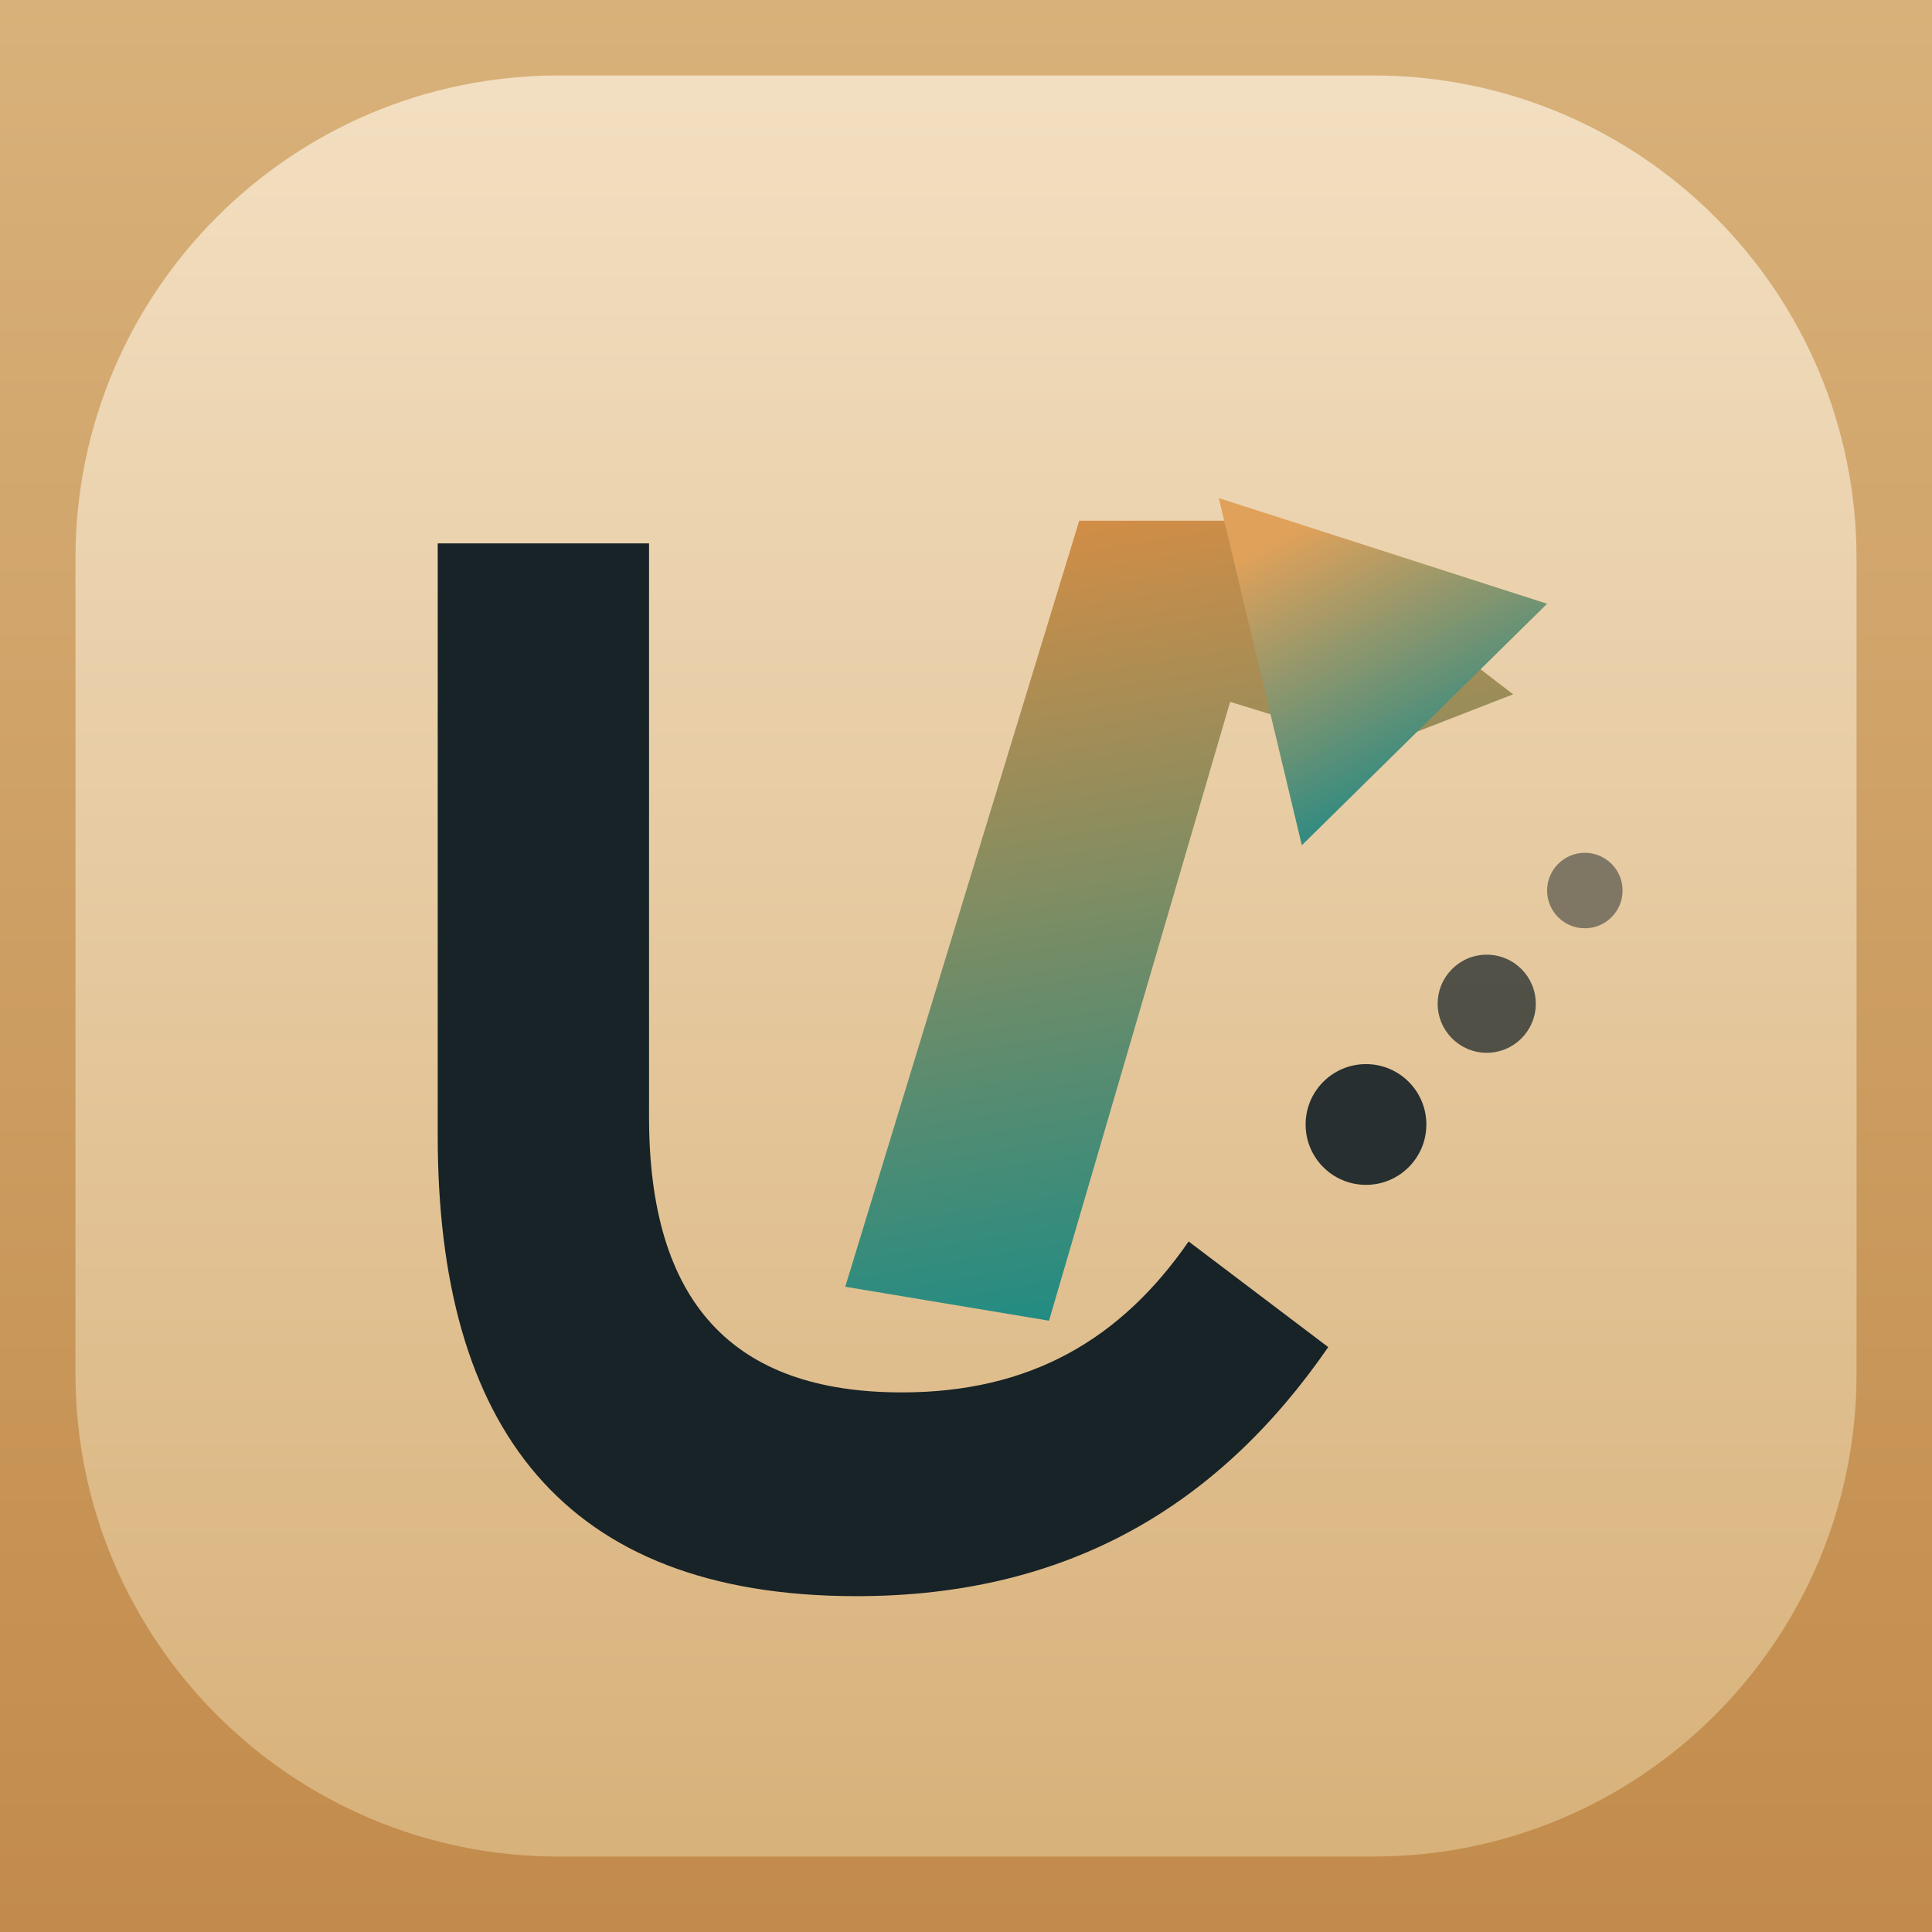
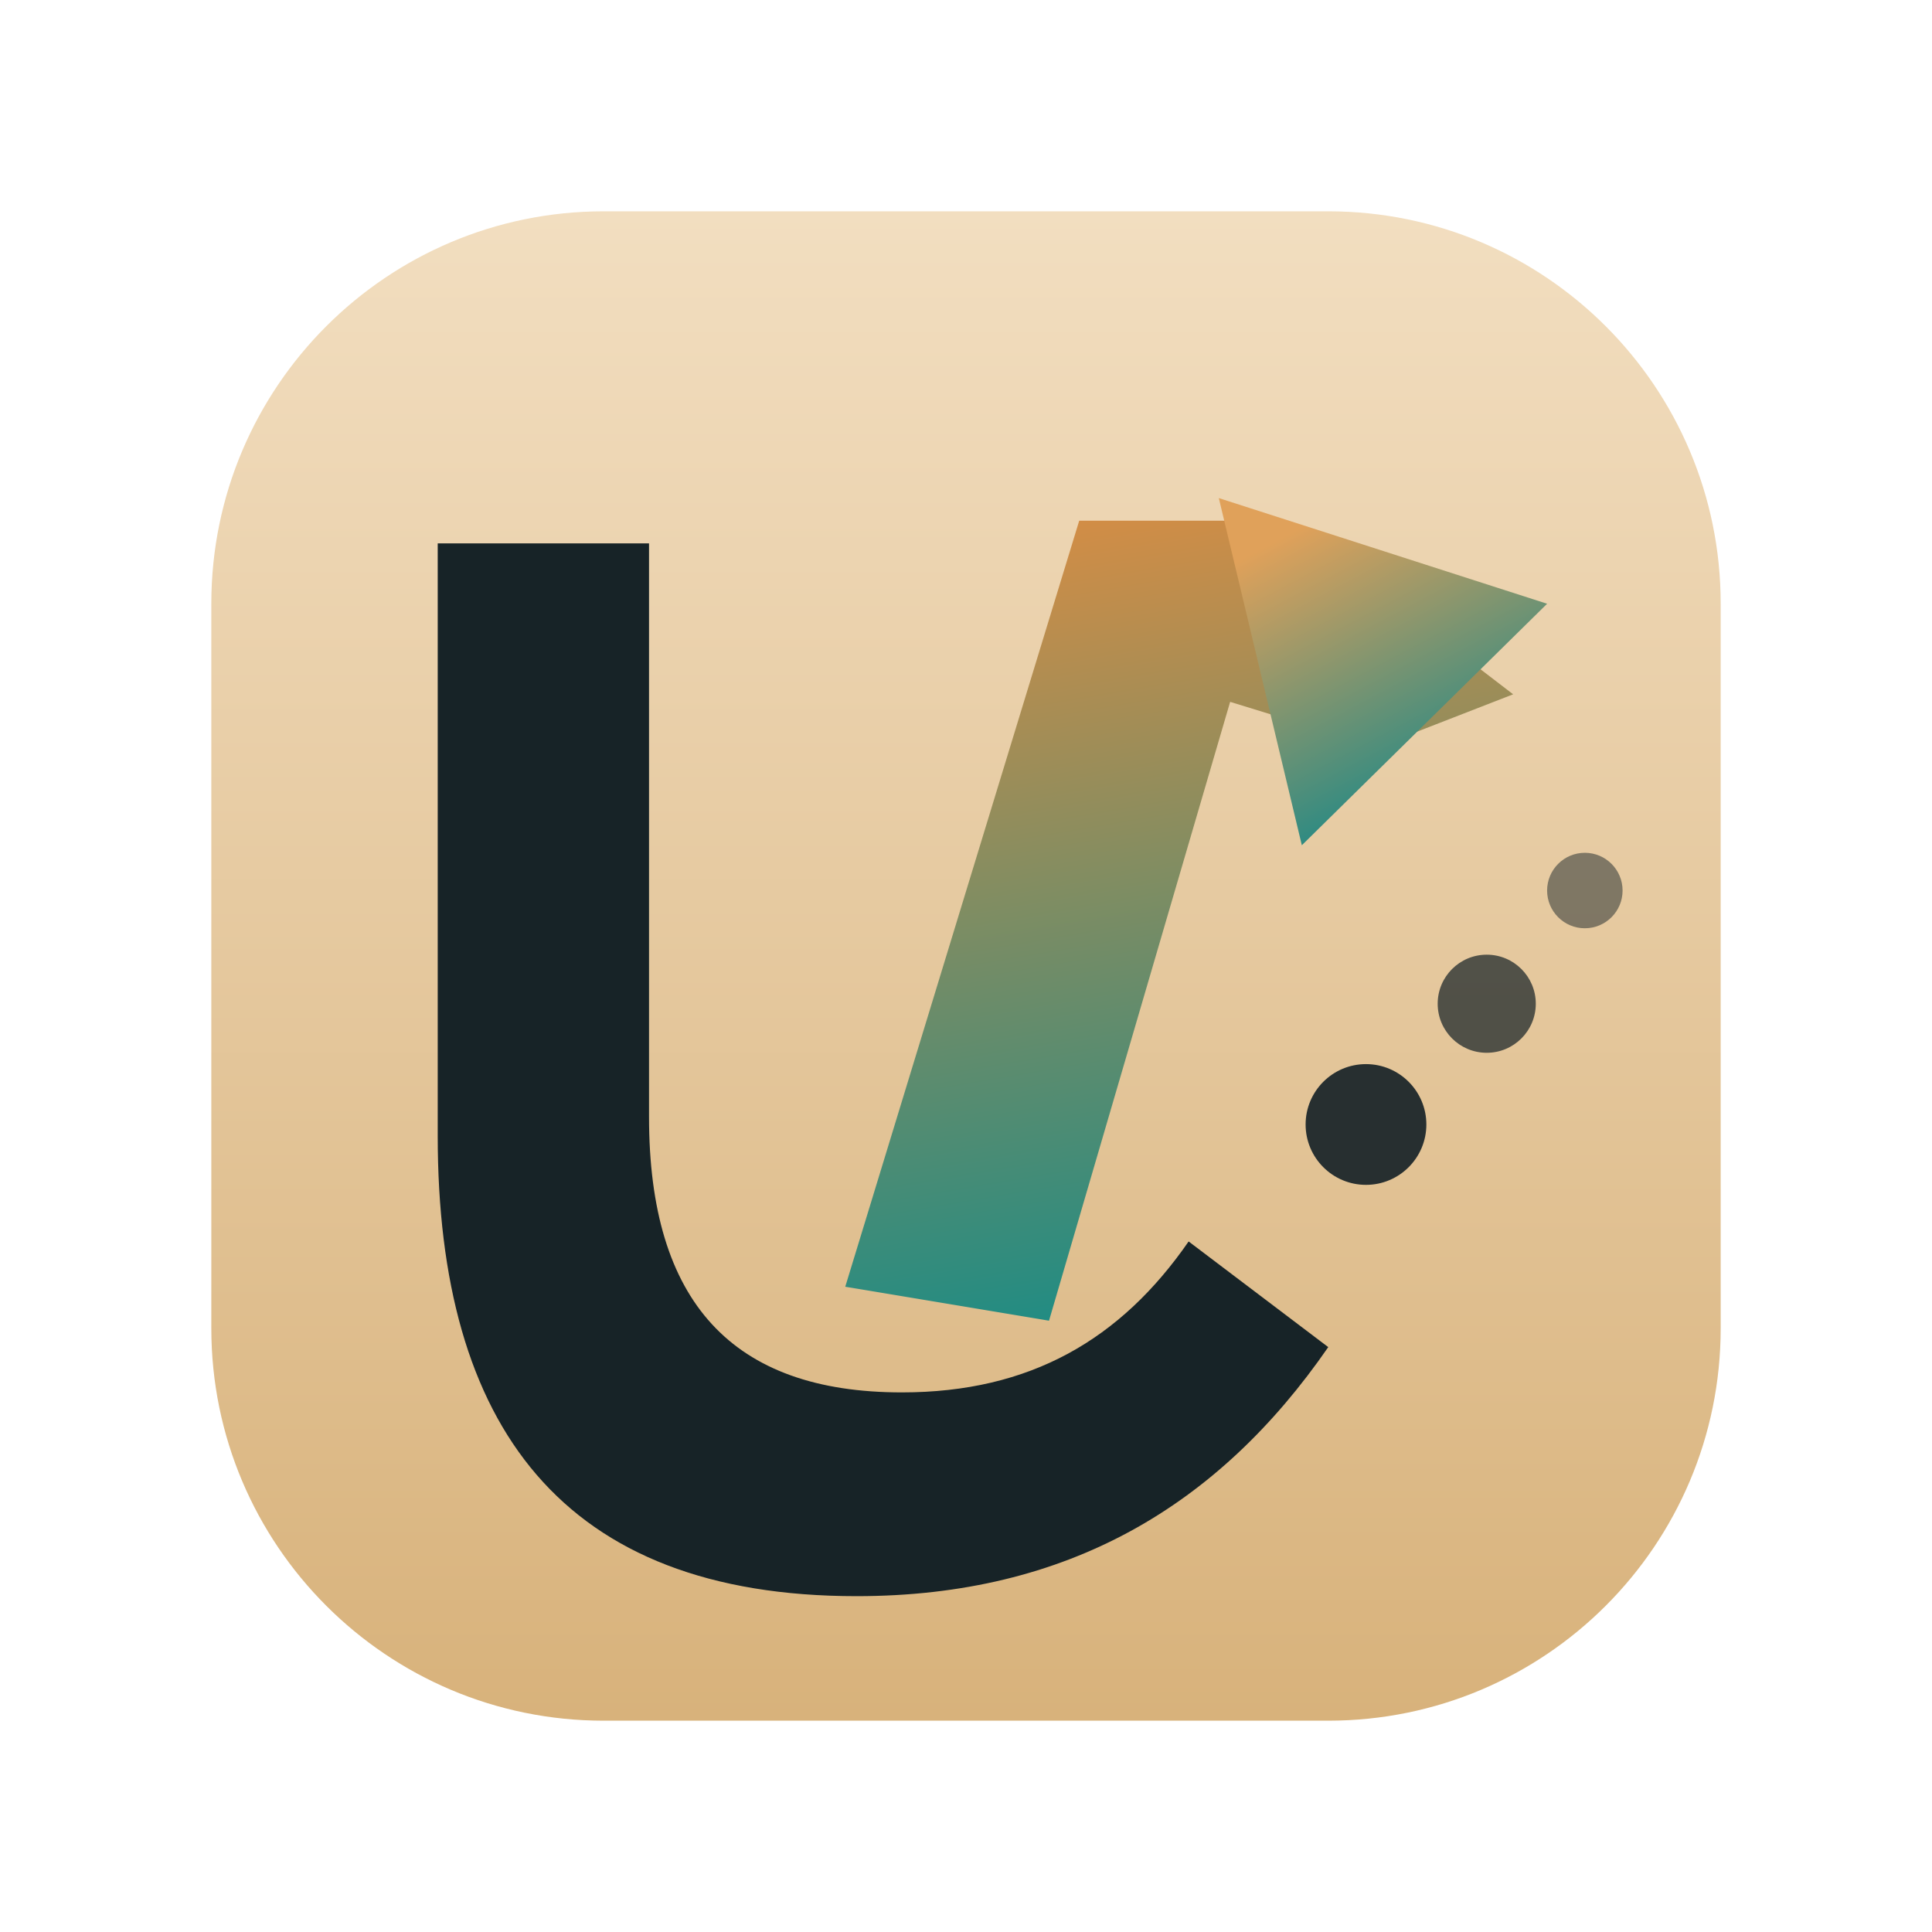
<svg xmlns="http://www.w3.org/2000/svg" width="512" height="512" viewBox="0 0 512 512" fill="none">
-   <rect width="512" height="512" fill="url(#panel)" />
-   <rect x="20" y="20" width="472" height="472" rx="128" fill="url(#inner)" />
+   <rect x="56" y="56" width="400" height="400" rx="104" fill="url(#inner)" />
  <path d="M116 144H172V296C172 345 194 369 239 369C273 369 297 355 315 329L352 357C323 399 283 423 227 423C149 423 116 378 116 301V144Z" fill="#172327" />
  <path d="M224 341L286 138H341L401 184L365 198L326 186L278 350L224 341Z" fill="url(#beam)" />
  <path d="M323 132L410 160L345 224L323 132Z" fill="url(#beamHead)" />
  <circle cx="362" cy="298" r="16" fill="#172327" opacity="0.92" />
  <circle cx="394" cy="266" r="13" fill="#172327" opacity="0.72" />
  <circle cx="420" cy="236" r="10" fill="#172327" opacity="0.5" />
  <defs>
-     <linearGradient id="panel" x1="256" y1="0" x2="256" y2="512" gradientUnits="userSpaceOnUse">
-       <stop stop-color="#D8B17A" />
-       <stop offset="1" stop-color="#C28B4B" />
-     </linearGradient>
-     <linearGradient id="inner" x1="256" y1="26" x2="256" y2="486" gradientUnits="userSpaceOnUse">
+     <linearGradient id="inner" x1="256" y1="56" x2="256" y2="456" gradientUnits="userSpaceOnUse">
      <stop stop-color="#F2DEC0" />
      <stop offset="1" stop-color="#D8B27B" />
    </linearGradient>
    <linearGradient id="beam" x1="269" y1="138" x2="305" y2="350" gradientUnits="userSpaceOnUse">
      <stop stop-color="#D48D45" />
      <stop offset="1" stop-color="#1E8C84" />
    </linearGradient>
    <linearGradient id="beamHead" x1="352" y1="136" x2="388" y2="204" gradientUnits="userSpaceOnUse">
      <stop stop-color="#E0A15A" />
      <stop offset="1" stop-color="#2A8A83" />
    </linearGradient>
  </defs>
</svg>
